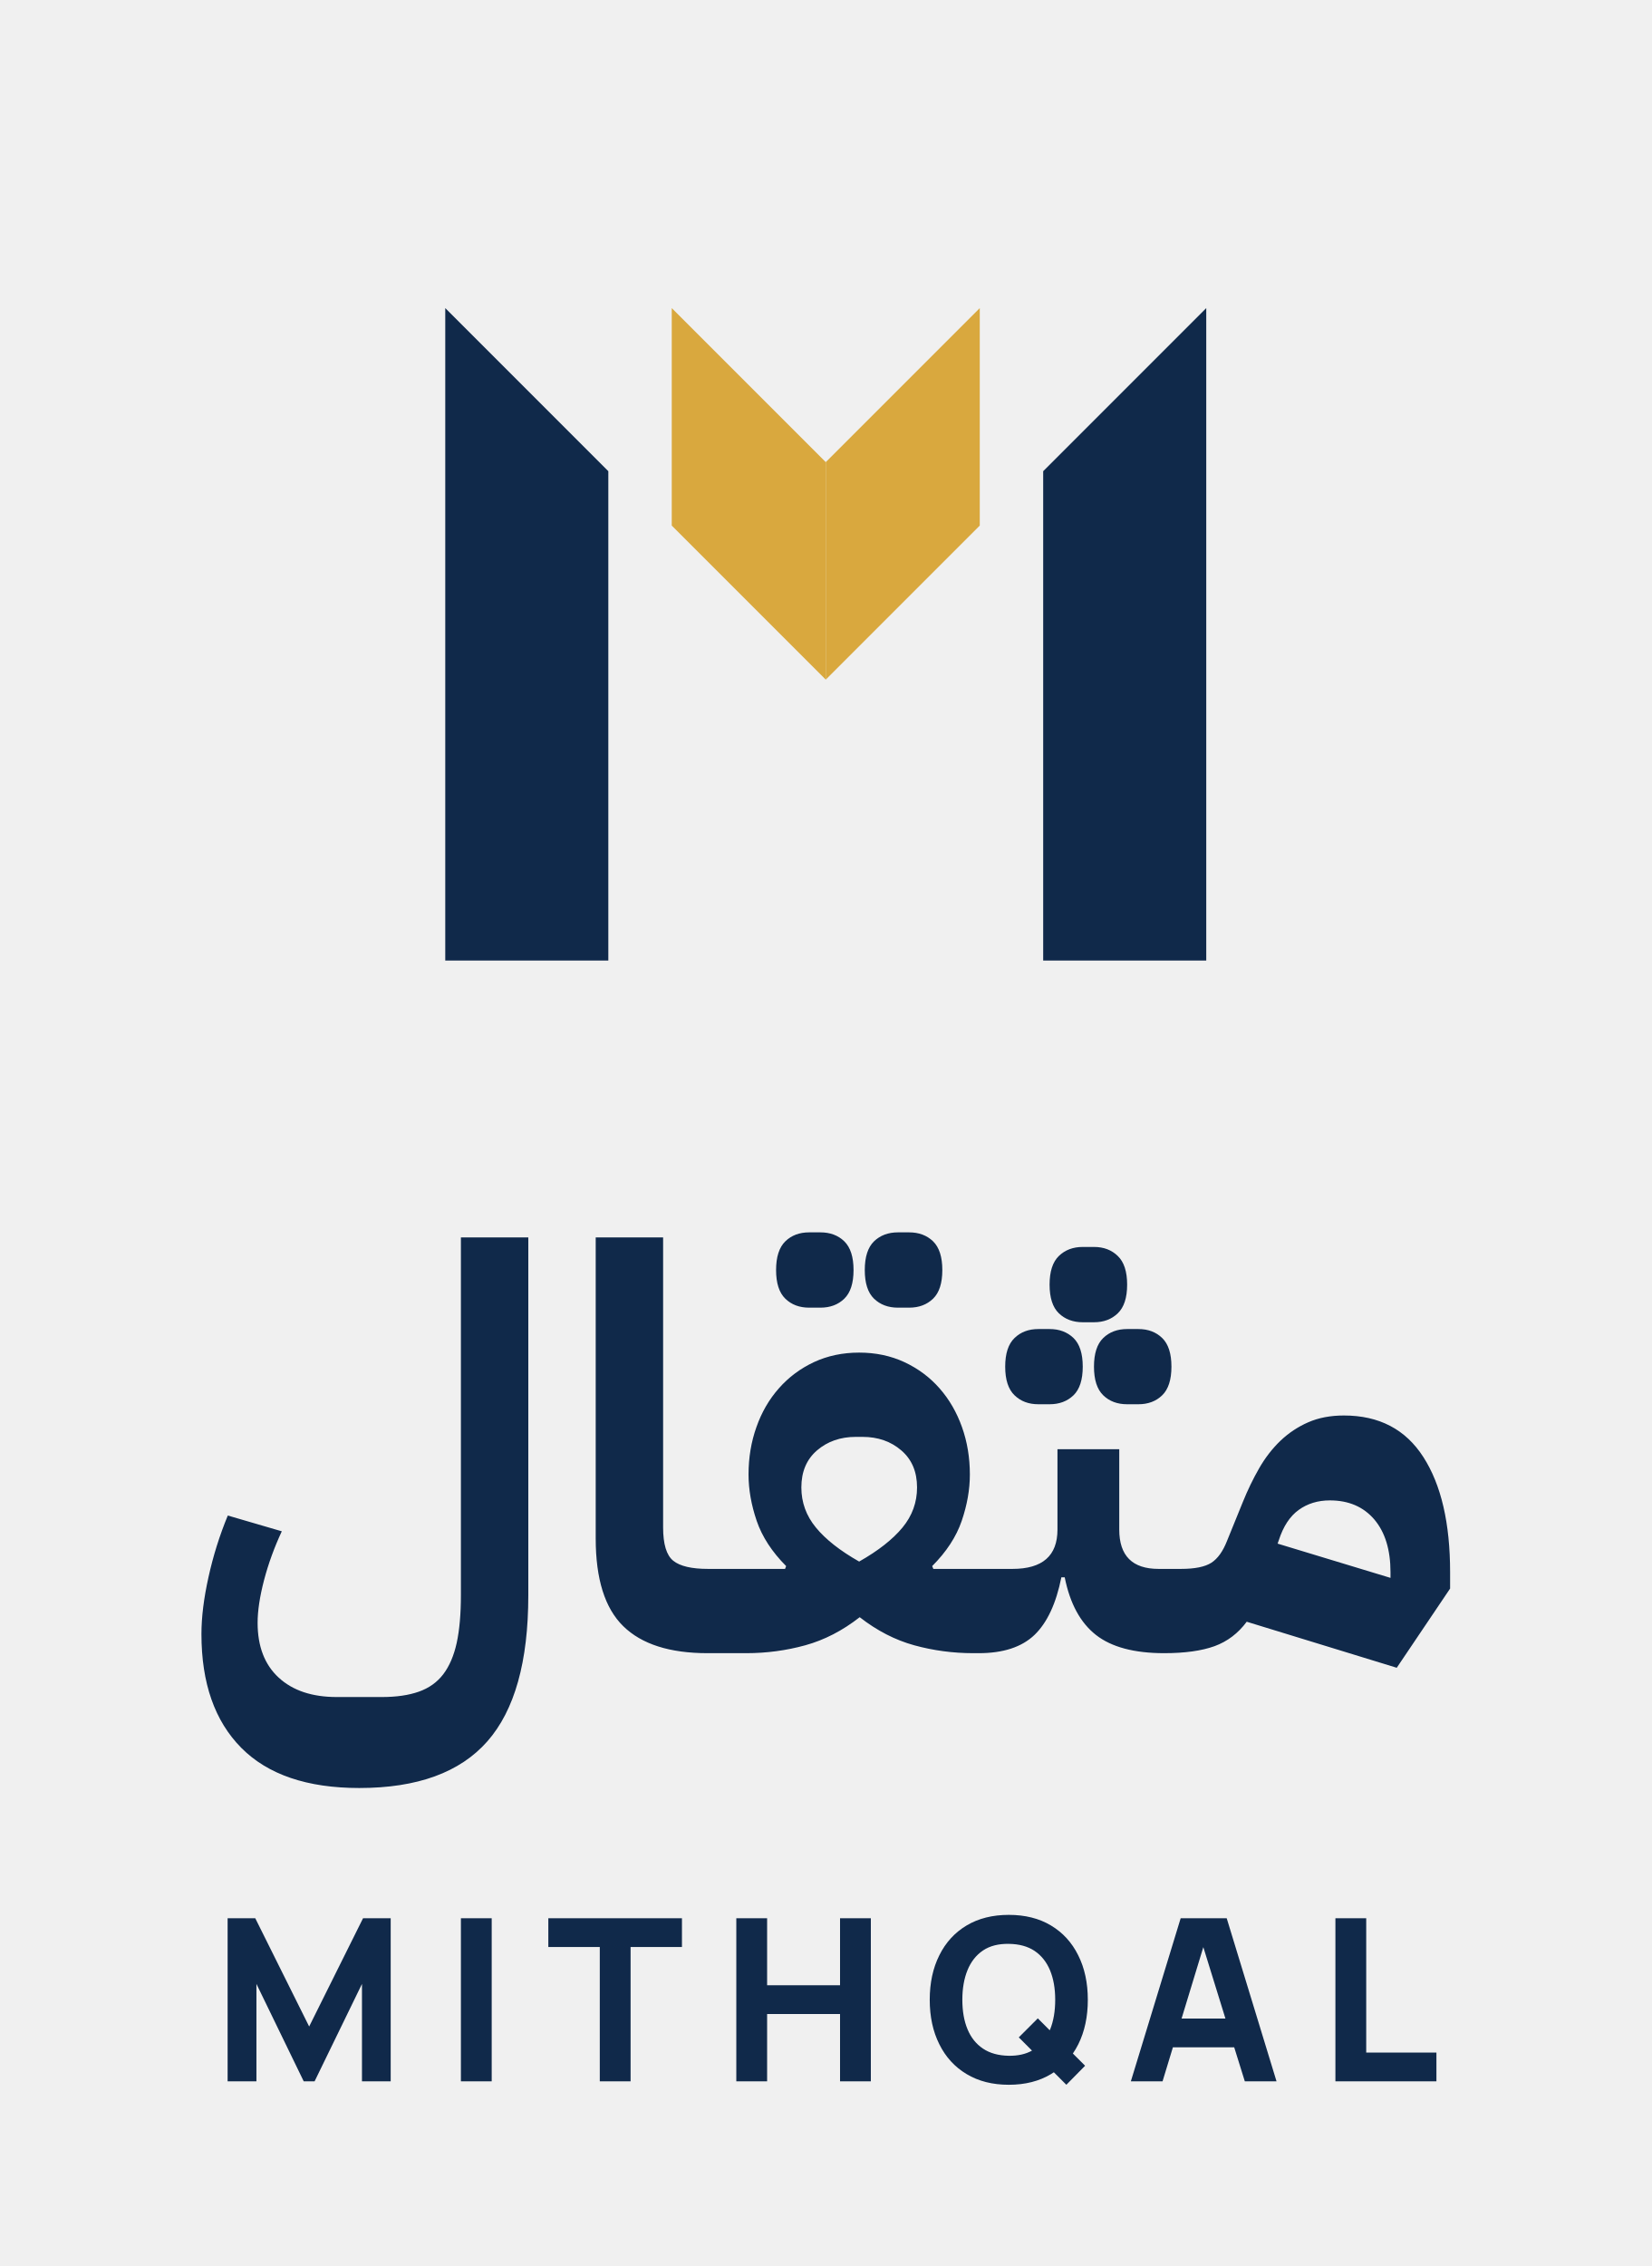
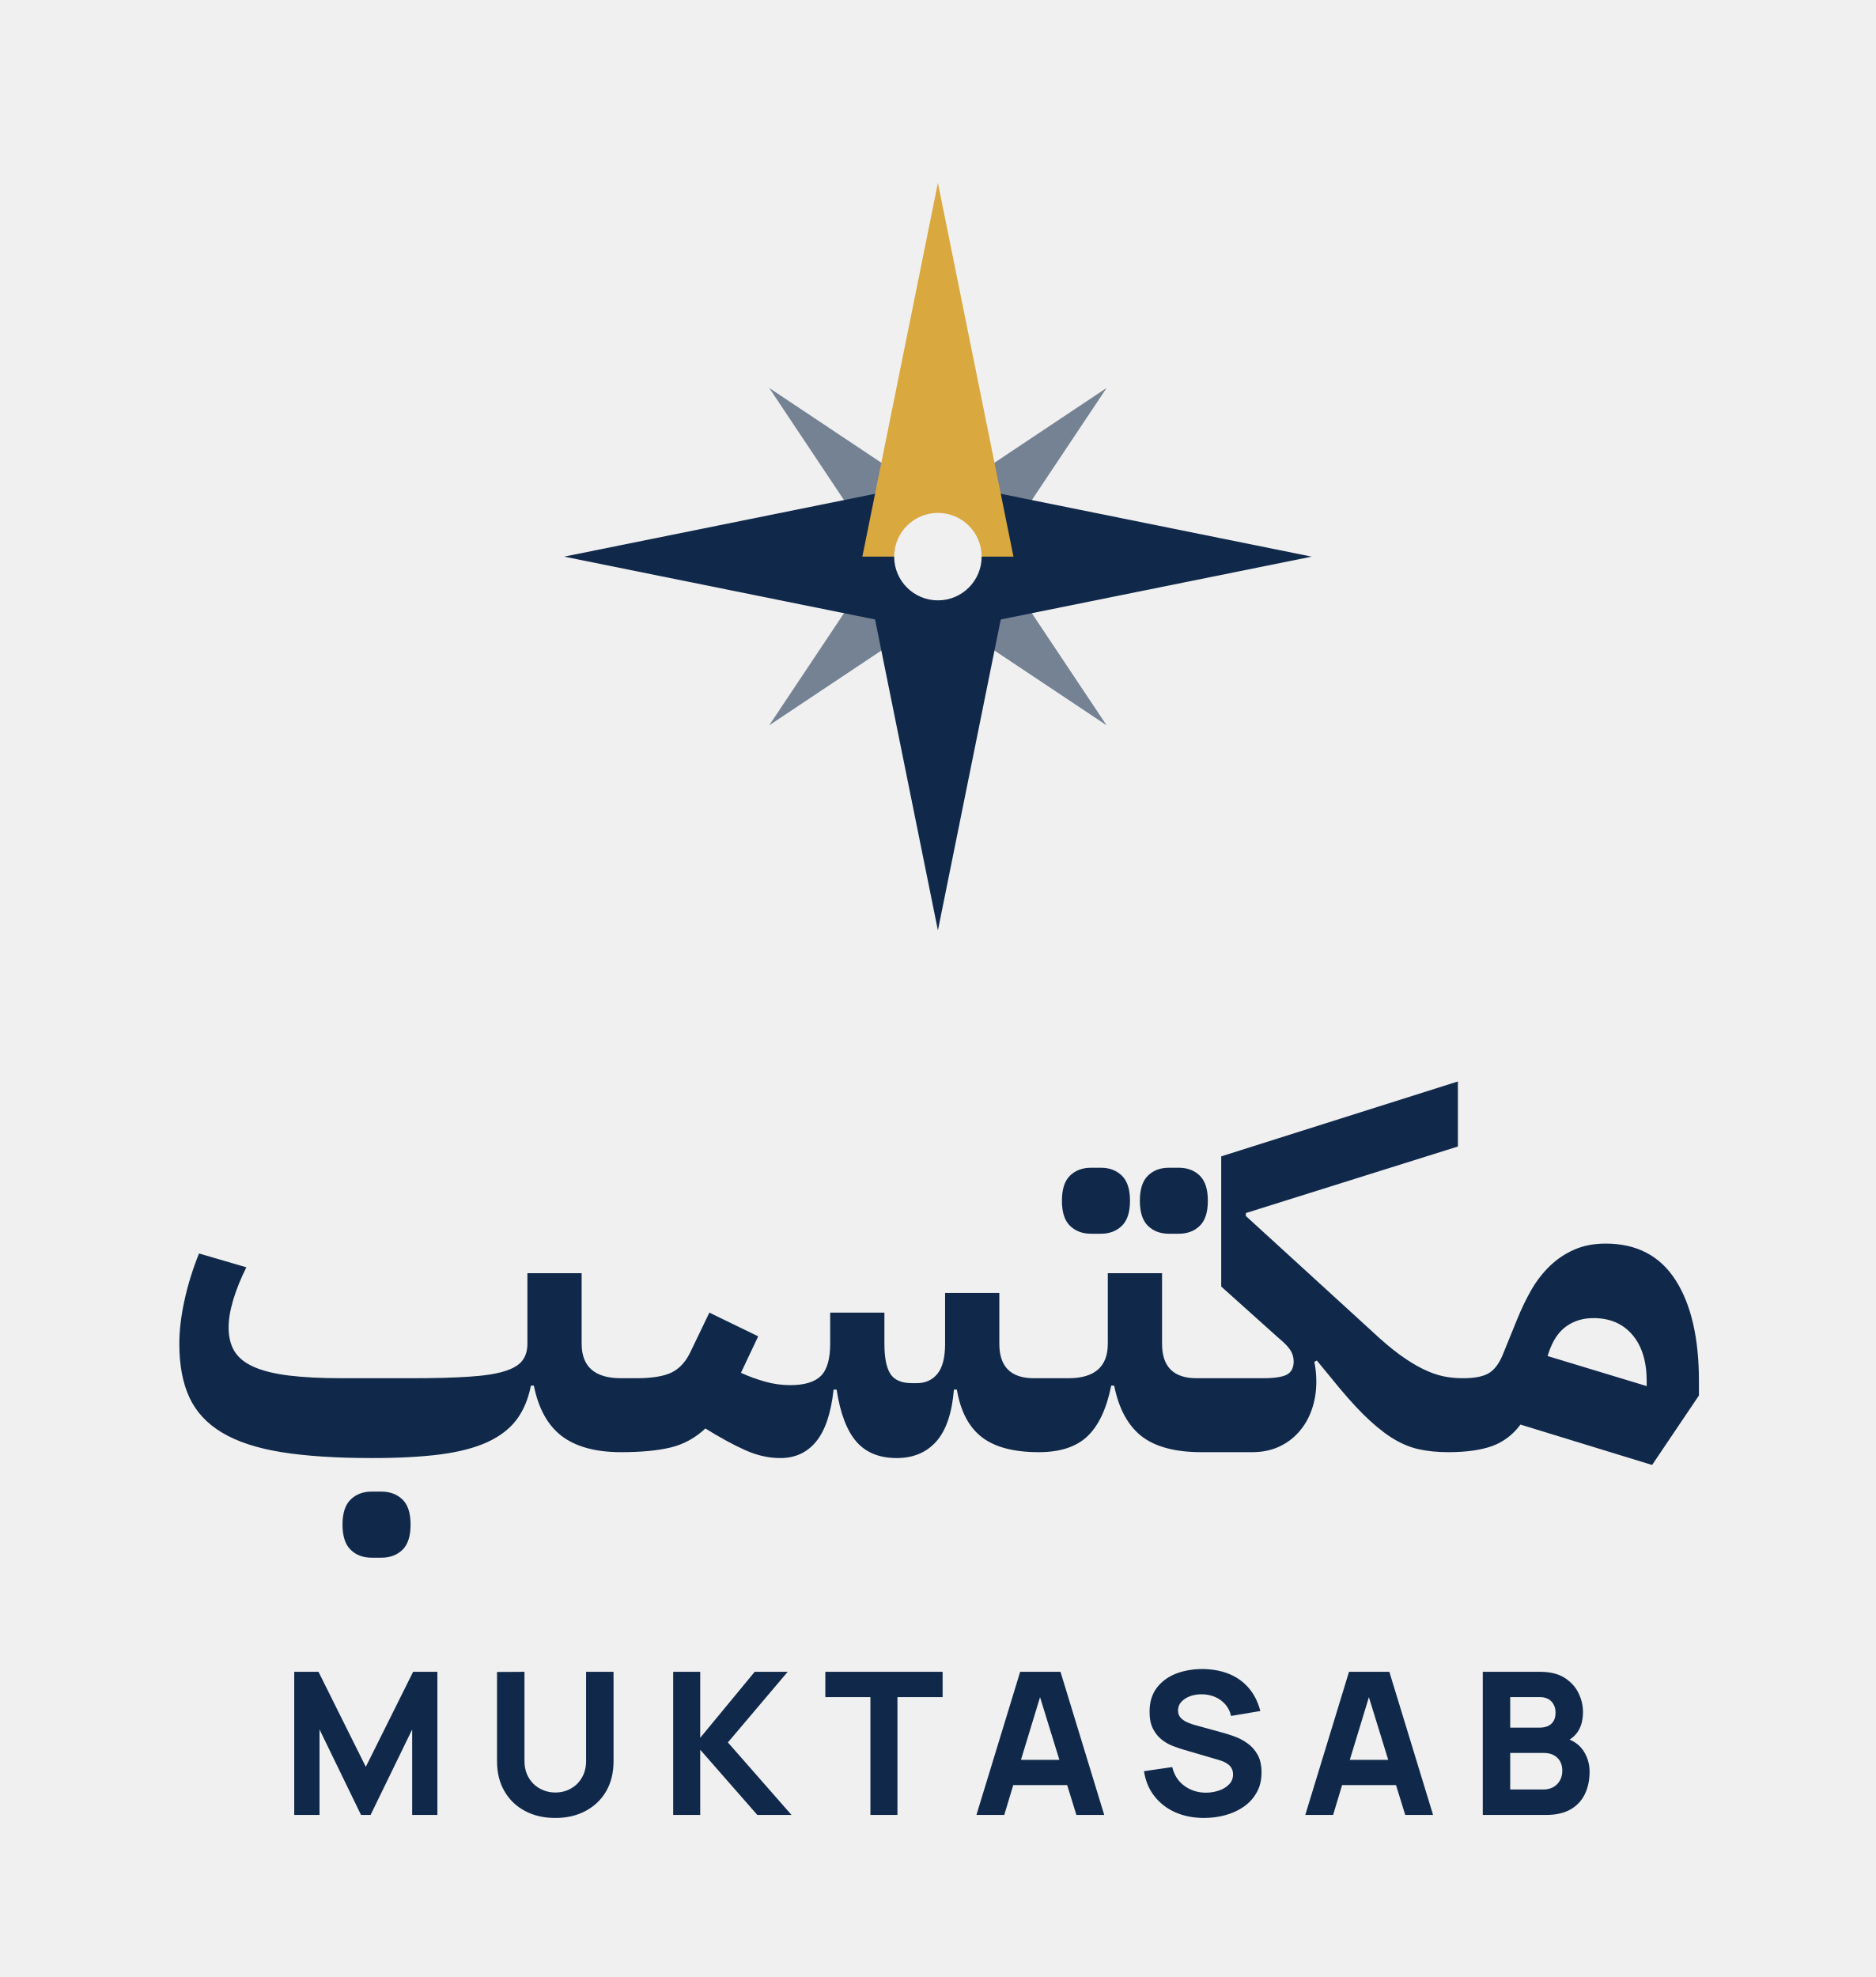
- <svg xmlns="http://www.w3.org/2000/svg" viewBox="0 0 182.17 250.07" width="729" height="1000" role="img" aria-label="MITHQAL ERP — مثقال">
+ <svg xmlns="http://www.w3.org/2000/svg" viewBox="0 0 235.73 248.62" width="943" height="994" role="img" aria-label="Muktasab — مكتسب">
  <g transform="translate(20 20)">
-     <polygon points="29.083,86 47.083,86 47.083,32 29.083,14" fill="#10294A" />
-     <polygon points="113.083,14 95.083,32 95.083,86 113.083,86" fill="#10294A" />
-     <polygon points="54.083,14 71.083,31 71.083,55 54.083,38" fill="#D9A83E" />
-     <polygon points="88.083,38 71.083,55 71.083,31 88.083,14" fill="#D9A83E" />
-     <path d="M19.59 14.88Q10.97 14.88 6.57 10.45Q2.17 6.01 2.17 -2.11Q2.17 -4.9 2.95 -8.4Q3.72 -11.9 5.08 -15.19L11.04 -13.45Q9.8 -10.79 9.08 -8.06Q8.37 -5.33 8.37 -3.35Q8.37 0.56 10.7 2.7Q13.02 4.84 17.11 4.84L22.07 4.84Q24.49 4.84 26.16 4.25Q27.84 3.66 28.86 2.33Q29.88 0.99 30.35 -1.15Q30.81 -3.29 30.81 -6.39L30.81 -45.88L38.25 -45.88L38.25 -6.39Q38.25 4.59 33.73 9.73Q29.2 14.88 19.59 14.88ZM58.03 0Q51.77 0 48.73 -2.98Q45.69 -5.95 45.69 -12.65L45.69 -45.88L53.13 -45.88L53.13 -13.89Q53.13 -11.1 54.25 -10.2Q55.37 -9.3 58.09 -9.3L59.95 -9.3L59.95 -1.86L58.09 0ZM58.09 -7.44L59.95 -9.3L66.59 -9.3L66.71 -9.61Q64.36 -11.97 63.46 -14.6Q62.56 -17.24 62.56 -19.72Q62.56 -22.51 63.43 -24.95Q64.29 -27.4 65.91 -29.23Q67.52 -31.06 69.78 -32.12Q72.04 -33.17 74.77 -33.17Q77.5 -33.17 79.76 -32.12Q82.03 -31.06 83.64 -29.23Q85.25 -27.4 86.12 -24.95Q86.99 -22.51 86.99 -19.72Q86.99 -17.24 86.09 -14.6Q85.19 -11.97 82.83 -9.61L82.96 -9.3L89.84 -9.3L89.84 -1.86L87.98 0L87.36 0Q84.01 0 80.85 -0.87Q77.69 -1.74 74.83 -3.97Q71.98 -1.74 68.82 -0.87Q65.66 0 62.31 0L58.09 0ZM74.77 -10.11Q77.93 -11.9 79.55 -13.86Q81.16 -15.81 81.16 -18.29Q81.16 -20.89 79.42 -22.38Q77.69 -23.87 75.14 -23.87L74.4 -23.87Q71.86 -23.87 70.12 -22.38Q68.39 -20.89 68.39 -18.29Q68.39 -15.81 70 -13.86Q71.61 -11.9 74.77 -10.11ZM79.05 -38.13Q77.44 -38.13 76.41 -39.12Q75.39 -40.11 75.39 -42.28Q75.39 -44.45 76.41 -45.45Q77.44 -46.44 79.05 -46.44L80.29 -46.44Q81.9 -46.44 82.93 -45.45Q83.95 -44.45 83.95 -42.28Q83.95 -40.11 82.93 -39.12Q81.9 -38.13 80.29 -38.13ZM69.25 -38.13Q67.64 -38.13 66.62 -39.12Q65.6 -40.11 65.6 -42.28Q65.6 -44.45 66.62 -45.45Q67.64 -46.44 69.25 -46.44L70.49 -46.44Q72.11 -46.44 73.13 -45.45Q74.15 -44.45 74.15 -42.28Q74.15 -40.11 73.13 -39.12Q72.11 -38.13 70.49 -38.13ZM87.98 -7.44L89.84 -9.3L91.7 -9.3Q96.66 -9.3 96.66 -13.64L96.66 -22.51L103.48 -22.51L103.48 -13.64Q103.48 -9.3 107.82 -9.3L110.3 -9.3L110.3 -1.86L108.44 0Q103.48 0 100.91 -2.01Q98.33 -4.03 97.46 -8.37L97.09 -8.37Q96.22 -4.03 94.12 -2.01Q92.01 0 87.98 0ZM104.35 -27.47Q102.73 -27.47 101.71 -28.46Q100.69 -29.45 100.69 -31.62Q100.69 -33.79 101.71 -34.78Q102.73 -35.77 104.35 -35.77L105.59 -35.77Q107.2 -35.77 108.22 -34.78Q109.24 -33.79 109.24 -31.62Q109.24 -29.45 108.22 -28.46Q107.2 -27.47 105.59 -27.47ZM94.55 -27.47Q92.94 -27.47 91.92 -28.46Q90.89 -29.45 90.89 -31.62Q90.89 -33.79 91.92 -34.78Q92.94 -35.77 94.55 -35.77L95.79 -35.77Q97.4 -35.77 98.43 -34.78Q99.45 -33.79 99.45 -31.62Q99.45 -29.45 98.43 -28.46Q97.4 -27.47 95.79 -27.47ZM99.45 -36.52Q97.84 -36.52 96.81 -37.51Q95.79 -38.5 95.79 -40.67Q95.79 -42.84 96.81 -43.83Q97.84 -44.83 99.45 -44.83L100.69 -44.83Q102.3 -44.83 103.32 -43.83Q104.35 -42.84 104.35 -40.67Q104.35 -38.5 103.32 -37.51Q102.3 -36.52 100.69 -36.52ZM117.55 -3.47Q116.13 -1.55 113.99 -0.77Q111.85 0 108.44 0L108.44 -7.44L110.3 -9.3Q112.59 -9.3 113.65 -9.98Q114.7 -10.66 115.38 -12.4L117.12 -16.68Q117.92 -18.66 118.92 -20.4Q119.91 -22.13 121.27 -23.44Q122.64 -24.74 124.34 -25.48Q126.05 -26.23 128.28 -26.23Q134.11 -26.23 137.05 -21.64Q140 -17.05 140 -8.93L140 -7.13L134.11 1.61ZM120.96 -12.09L133.42 -8.31L133.42 -8.93Q133.42 -12.65 131.63 -14.76Q129.83 -16.86 126.73 -16.86Q124.74 -16.86 123.29 -15.81Q121.83 -14.76 121.09 -12.46Z" transform="translate(0.00 162.44)" fill="#10294A" />
-     <path d="M1.75 0L1.75 -18L4.8 -18L10.75 -6.05L16.7 -18L19.75 -18L19.75 0L16.58 0L16.58 -10.75L11.35 0L10.15 0L4.93 -10.75L4.93 0ZM27.5 0L27.5 -18L30.9 -18L30.9 0ZM42.83 0L42.83 -14.82L37.15 -14.82L37.15 -18L51.9 -18L51.9 -14.82L46.23 -14.82L46.23 0ZM57.9 0L57.9 -18L61.3 -18L61.3 -10.6L69.35 -10.6L69.35 -18L72.75 -18L72.75 0L69.35 0L69.35 -7.43L61.3 -7.43L61.3 0ZM94.33 0.38L92.95 -1Q92.79 -0.9 92.64 -0.8Q90.68 0.38 87.98 0.38Q85.28 0.38 83.32 -0.8Q81.36 -1.97 80.31 -4.09Q79.25 -6.2 79.25 -9Q79.25 -11.8 80.31 -13.91Q81.36 -16.03 83.32 -17.2Q85.28 -18.37 87.98 -18.37Q90.68 -18.37 92.63 -17.2Q94.59 -16.03 95.64 -13.91Q96.7 -11.8 96.7 -9Q96.7 -6.2 95.65 -4.09Q95.38 -3.55 95.05 -3.07L96.4 -1.72ZM87.98 -2.82Q89.48 -2.8 90.54 -3.39L89.08 -4.85L91.18 -6.95L92.49 -5.64Q92.51 -5.68 92.54 -5.72Q93.1 -7.12 93.1 -9Q93.1 -10.87 92.53 -12.25Q91.96 -13.62 90.83 -14.39Q89.69 -15.15 87.98 -15.17Q86.26 -15.2 85.13 -14.44Q83.99 -13.67 83.42 -12.27Q82.85 -10.87 82.85 -9Q82.85 -7.12 83.42 -5.75Q83.99 -4.37 85.13 -3.61Q86.26 -2.85 87.98 -2.82ZM101.45 0L106.95 -18L112.03 -18L117.53 0L114.03 0L112.86 -3.75L106.09 -3.75L104.95 0ZM111.89 -6.93L109.45 -14.81L107.05 -6.93ZM124.03 0L124.03 -18L127.43 -18L127.43 -3.17L135.18 -3.17L135.18 0Z" transform="translate(3.31 209.69)" fill="#10294A" />
+     <g transform="translate(47.867 0) scale(1)">
+       <defs>
+         <mask id="mk-hole" maskUnits="userSpaceOnUse" x="0" y="0" width="100" height="100">
+           <rect width="100" height="100" fill="#fff" />
+           <circle cx="50" cy="50" r="5.5" fill="#000" />
+         </mask>
+       </defs>
+       <g mask="url(#mk-hole)">
+         <polygon points="71.21,28.79 54.24,54.24 45.76,45.76" fill="#10294A" fill-opacity="0.55" />
+         <polygon points="71.21,71.21 45.76,54.24 54.24,45.76" fill="#10294A" fill-opacity="0.55" />
+         <polygon points="28.79,71.21 45.76,45.76 54.24,54.24" fill="#10294A" fill-opacity="0.55" />
+         <polygon points="28.79,28.79 54.24,45.76 45.76,54.24" fill="#10294A" fill-opacity="0.55" />
+         <polygon points="50,97 40.5,50 59.5,50" fill="#10294A" />
+         <polygon points="97,50 50,40.5 50,59.5" fill="#10294A" />
+         <polygon points="3,50 50,59.5 50,40.5" fill="#10294A" />
+         <polygon points="50,3 59.5,50 40.5,50" fill="#D9A83E" />
+       </g>
+     </g>
+     <path d="M26.72 0.74Q19.96 0.74 15.35 0Q10.73 -0.74 7.87 -2.45Q5.02 -4.15 3.75 -6.88Q2.48 -9.61 2.48 -13.64Q2.48 -16.12 3.13 -19.1Q3.78 -22.07 4.96 -24.99L10.91 -23.25Q9.86 -21.14 9.27 -19.19Q8.68 -17.24 8.68 -15.69Q8.68 -13.89 9.42 -12.68Q10.17 -11.47 11.84 -10.73Q13.52 -9.98 16.24 -9.64Q18.97 -9.3 23 -9.3L31.68 -9.3Q36.02 -9.3 38.87 -9.49Q41.73 -9.67 43.34 -10.17Q44.95 -10.66 45.6 -11.5Q46.25 -12.34 46.25 -13.64L46.25 -22.51L53.07 -22.51L53.07 -13.64Q53.07 -9.3 58.03 -9.3L59.89 -9.3L59.89 -1.86L58.03 0Q53.26 0 50.59 -2.01Q47.93 -4.03 47.06 -8.37L46.69 -8.37Q46.19 -5.83 44.89 -4.09Q43.59 -2.36 41.23 -1.27Q38.87 -0.19 35.31 0.28Q31.74 0.74 26.72 0.74ZM26.66 13.27Q25.05 13.27 24.03 12.28Q23 11.28 23 9.11Q23 6.94 24.03 5.95Q25.05 4.96 26.66 4.96L27.9 4.96Q29.51 4.96 30.54 5.95Q31.56 6.94 31.56 9.11Q31.56 11.28 30.54 12.28Q29.51 13.27 27.9 13.27ZM58.03 -7.44L59.89 -9.3L59.95 -9.3Q62.87 -9.3 64.36 -10.01Q65.84 -10.73 66.71 -12.52L69.13 -17.55L75.27 -14.57L73.1 -9.98Q74.59 -9.3 76.14 -8.87Q77.69 -8.43 79.3 -8.43Q81.96 -8.43 83.14 -9.58Q84.32 -10.73 84.32 -13.64L84.32 -17.55L91.14 -17.55L91.14 -13.64Q91.14 -11.04 91.88 -9.86Q92.63 -8.68 94.61 -8.68L95.23 -8.68Q96.84 -8.68 97.81 -9.86Q98.77 -11.04 98.77 -13.64L98.77 -20.03L105.59 -20.03L105.59 -13.64Q105.59 -9.3 109.93 -9.3L112.41 -9.3L112.41 -1.86L110.55 0Q105.83 0 103.39 -1.89Q100.94 -3.78 100.25 -7.87L99.88 -7.87Q99.51 -3.41 97.65 -1.33Q95.79 0.74 92.69 0.74Q89.4 0.74 87.61 -1.33Q85.81 -3.41 85.13 -7.87L84.75 -7.87Q84.26 -3.41 82.55 -1.33Q80.85 0.74 78.06 0.74Q76.26 0.74 74.49 0.09Q72.73 -0.56 69.87 -2.23L68.63 -2.98Q66.71 -1.18 64.26 -0.59Q61.81 0 58.03 0ZM110.55 -7.44L112.41 -9.3L114.27 -9.3Q119.23 -9.3 119.23 -13.64L119.23 -22.51L126.05 -22.51L126.05 -13.64Q126.05 -9.3 130.39 -9.3L132.87 -9.3L132.87 -1.86L131.01 0Q126.05 0 123.47 -2.01Q120.9 -4.03 120.03 -8.37L119.66 -8.37Q118.79 -4.03 116.68 -2.01Q114.58 0 110.55 0ZM126.91 -27.47Q125.3 -27.47 124.28 -28.46Q123.26 -29.45 123.26 -31.62Q123.26 -33.79 124.28 -34.78Q125.3 -35.77 126.91 -35.77L128.15 -35.77Q129.77 -35.77 130.79 -34.78Q131.81 -33.79 131.81 -31.62Q131.81 -29.45 130.79 -28.46Q129.77 -27.47 128.15 -27.47ZM117.12 -27.47Q115.51 -27.47 114.48 -28.46Q113.46 -29.45 113.46 -31.62Q113.46 -33.79 114.48 -34.78Q115.51 -35.77 117.12 -35.77L118.36 -35.77Q119.97 -35.77 120.99 -34.78Q122.02 -33.79 122.02 -31.62Q122.02 -29.45 120.99 -28.46Q119.97 -27.47 118.36 -27.47ZM131.01 -7.44L132.87 -9.3L138.69 -9.3Q140.93 -9.3 141.76 -9.76Q142.6 -10.23 142.6 -11.41Q142.6 -12.21 142.17 -12.86Q141.73 -13.52 140.68 -14.38L133.49 -20.83L133.49 -37.2L163.25 -46.62L163.25 -38.44L136.59 -30.07L136.59 -29.7L152.4 -15.25Q154.38 -13.39 155.96 -12.24Q157.54 -11.1 158.88 -10.45Q160.21 -9.8 161.39 -9.55Q162.56 -9.3 163.87 -9.3L163.87 -1.86L162.01 0Q159.9 0 158.19 -0.4Q156.49 -0.81 154.81 -1.89Q153.14 -2.98 151.31 -4.8Q149.48 -6.63 147.19 -9.49L145.51 -11.53L145.2 -11.35Q145.45 -10.17 145.45 -8.87Q145.45 -7.01 144.89 -5.39Q144.34 -3.78 143.28 -2.57Q142.23 -1.36 140.74 -0.68Q139.25 0 137.39 0L131.01 0ZM171.12 -3.47Q169.69 -1.55 167.56 -0.77Q165.42 0 162.01 0L162.01 -7.44L163.87 -9.3Q166.16 -9.3 167.21 -9.98Q168.27 -10.66 168.95 -12.4L170.69 -16.68Q171.49 -18.66 172.48 -20.4Q173.48 -22.13 174.84 -23.44Q176.2 -24.74 177.91 -25.48Q179.61 -26.23 181.85 -26.23Q187.67 -26.23 190.62 -21.64Q193.56 -17.05 193.56 -8.93L193.56 -7.13L187.67 1.61ZM174.53 -12.09L186.99 -8.31L186.99 -8.93Q186.99 -12.65 185.19 -14.76Q183.4 -16.86 180.3 -16.86Q178.31 -16.86 176.86 -15.81Q175.4 -14.76 174.65 -12.46Z" transform="translate(0.00 162.62)" fill="#10294A" />
+     <path d="M1.75 0L1.75 -18L4.8 -18L10.75 -6.05L16.7 -18L19.75 -18L19.75 0L16.58 0L16.58 -10.75L11.35 0L10.15 0L4.93 -10.75L4.93 0ZM34.58 0.38Q32.4 0.38 30.75 -0.51Q29.1 -1.39 28.18 -2.99Q27.25 -4.59 27.25 -6.75L27.25 -17.98L30.7 -18L30.7 -6.77Q30.7 -5.89 31 -5.16Q31.3 -4.44 31.83 -3.91Q32.36 -3.39 33.07 -3.11Q33.78 -2.82 34.58 -2.82Q35.4 -2.82 36.11 -3.11Q36.81 -3.4 37.34 -3.92Q37.86 -4.45 38.16 -5.18Q38.45 -5.9 38.45 -6.77L38.45 -18L41.9 -18L41.9 -6.75Q41.9 -4.59 40.98 -2.99Q40.05 -1.39 38.4 -0.51Q36.75 0.38 34.58 0.38ZM49.4 0L49.4 -18L52.8 -18L52.8 -9.7L59.65 -18L63.8 -18L56.28 -9.12L64.28 0L59.98 0L52.8 -8.2L52.8 0ZM74.2 0L74.2 -14.82L68.53 -14.82L68.53 -18L83.28 -18L83.28 -14.82L77.6 -14.82L77.6 0ZM87.53 0L93.03 -18L98.1 -18L103.6 0L100.1 0L98.94 -3.75L92.16 -3.75L91.03 0ZM97.96 -6.93L95.53 -14.81L93.13 -6.93ZM116.15 0.38Q114.15 0.38 112.54 -0.33Q110.94 -1.04 109.91 -2.36Q108.88 -3.67 108.6 -5.5L112.15 -6.02Q112.53 -4.48 113.7 -3.64Q114.88 -2.8 116.38 -2.8Q117.21 -2.8 118 -3.06Q118.79 -3.32 119.29 -3.84Q119.8 -4.35 119.8 -5.1Q119.8 -5.37 119.72 -5.63Q119.64 -5.89 119.45 -6.11Q119.26 -6.34 118.92 -6.54Q118.58 -6.74 118.05 -6.9L113.38 -8.27Q112.85 -8.43 112.16 -8.7Q111.46 -8.97 110.81 -9.49Q110.16 -10 109.73 -10.84Q109.3 -11.69 109.3 -12.98Q109.3 -14.79 110.21 -15.99Q111.13 -17.19 112.65 -17.78Q114.18 -18.36 116.03 -18.35Q117.89 -18.32 119.35 -17.71Q120.81 -17.1 121.8 -15.93Q122.79 -14.76 123.23 -13.07L119.55 -12.45Q119.35 -13.32 118.81 -13.92Q118.28 -14.52 117.53 -14.84Q116.79 -15.15 115.98 -15.17Q115.18 -15.2 114.47 -14.96Q113.76 -14.71 113.32 -14.25Q112.88 -13.79 112.88 -13.15Q112.88 -12.56 113.24 -12.19Q113.6 -11.82 114.15 -11.6Q114.7 -11.37 115.28 -11.23L118.4 -10.37Q119.1 -10.19 119.95 -9.88Q120.8 -9.58 121.58 -9.03Q122.36 -8.49 122.87 -7.6Q123.38 -6.71 123.38 -5.35Q123.38 -3.9 122.77 -2.82Q122.16 -1.74 121.14 -1.03Q120.11 -0.32 118.82 0.03Q117.53 0.38 116.15 0.38ZM128.88 0L134.38 -18L139.45 -18L144.95 0L141.45 0L140.29 -3.75L133.51 -3.75L132.38 0ZM139.31 -6.93L136.88 -14.81L134.48 -6.93ZM151.2 0L151.2 -18L158.4 -18Q160.32 -18 161.51 -17.23Q162.7 -16.46 163.25 -15.3Q163.8 -14.14 163.8 -12.95Q163.8 -11.44 163.13 -10.44Q162.71 -9.84 162.11 -9.47Q163.16 -9.05 163.79 -8.16Q164.63 -6.95 164.63 -5.45Q164.63 -3.84 164.03 -2.61Q163.44 -1.39 162.23 -0.69Q161.01 0 159.17 0ZM154.65 -3.2L158.82 -3.2Q159.51 -3.2 160.05 -3.49Q160.59 -3.79 160.89 -4.32Q161.2 -4.85 161.2 -5.57Q161.2 -6.21 160.94 -6.71Q160.67 -7.21 160.14 -7.51Q159.61 -7.8 158.82 -7.8L154.65 -7.8ZM154.65 -10.98L158.35 -10.98Q158.92 -10.98 159.38 -11.17Q159.82 -11.37 160.09 -11.79Q160.35 -12.21 160.35 -12.87Q160.35 -13.7 159.84 -14.26Q159.32 -14.82 158.35 -14.82L154.65 -14.82Z" transform="translate(15.18 208.24)" fill="#10294A" />
  </g>
</svg>
